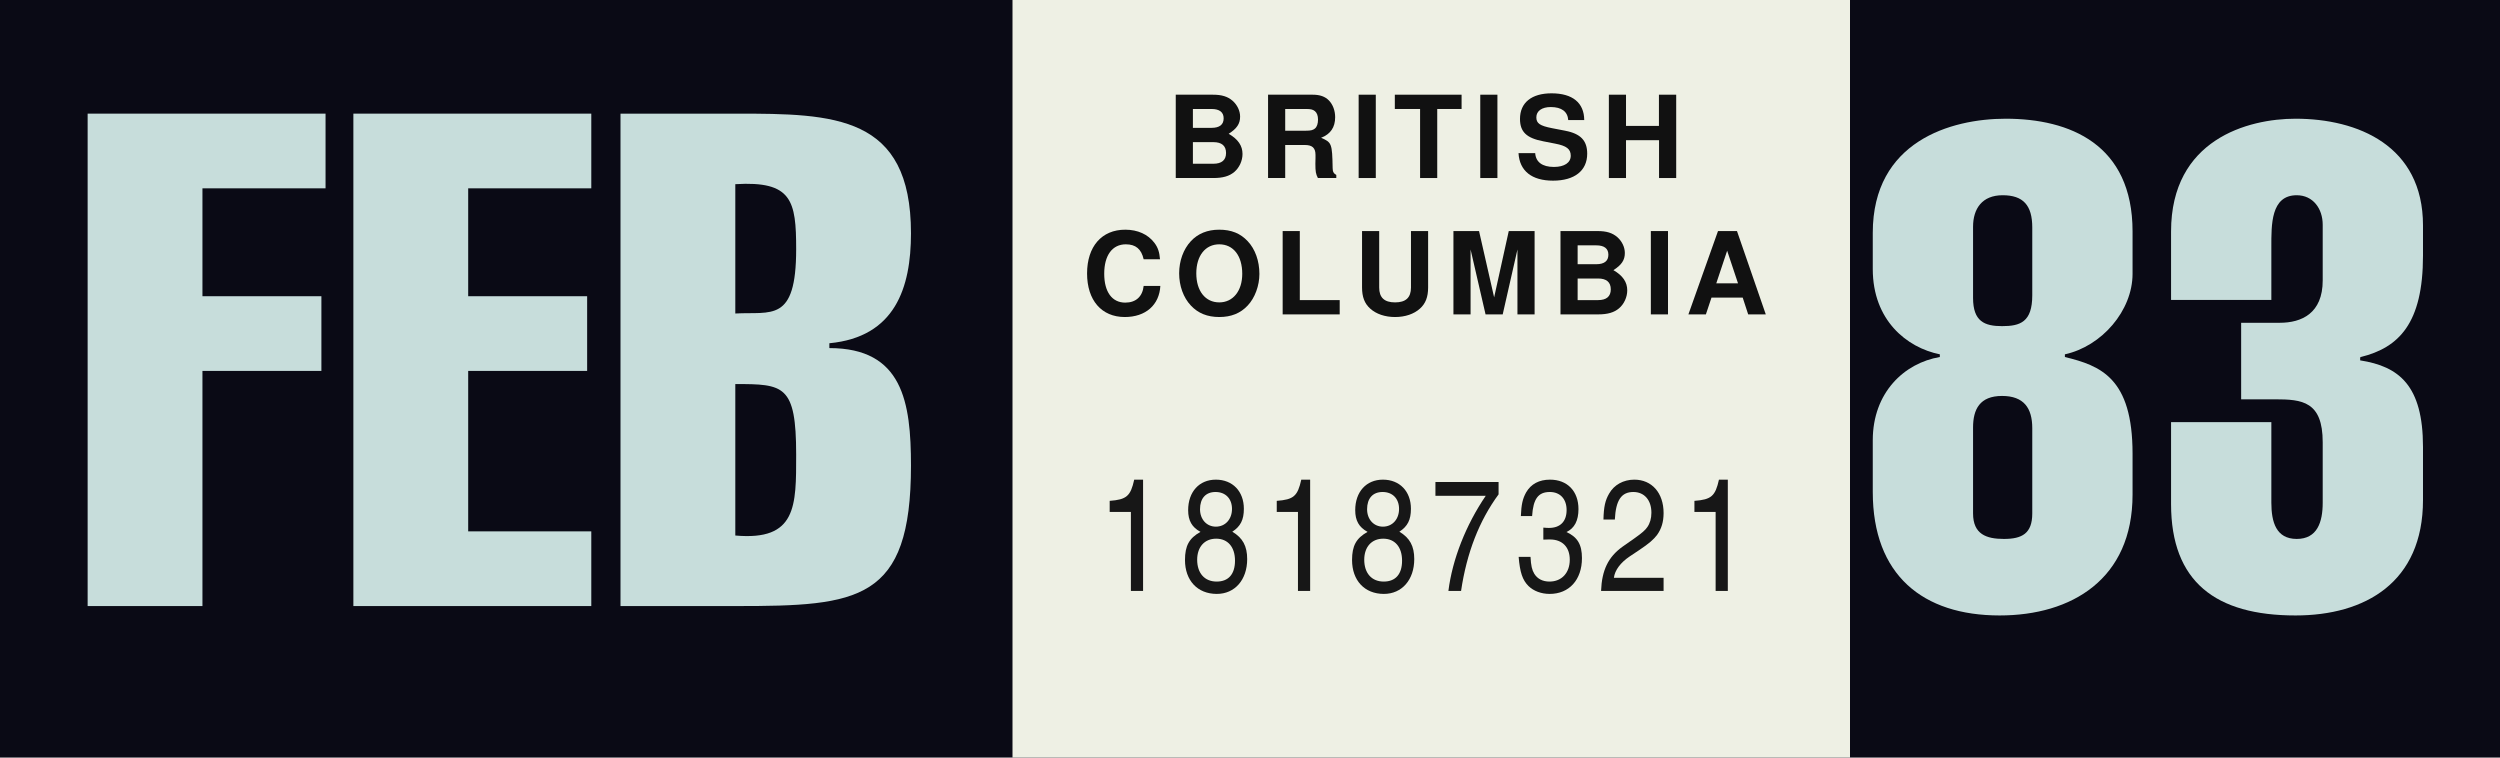
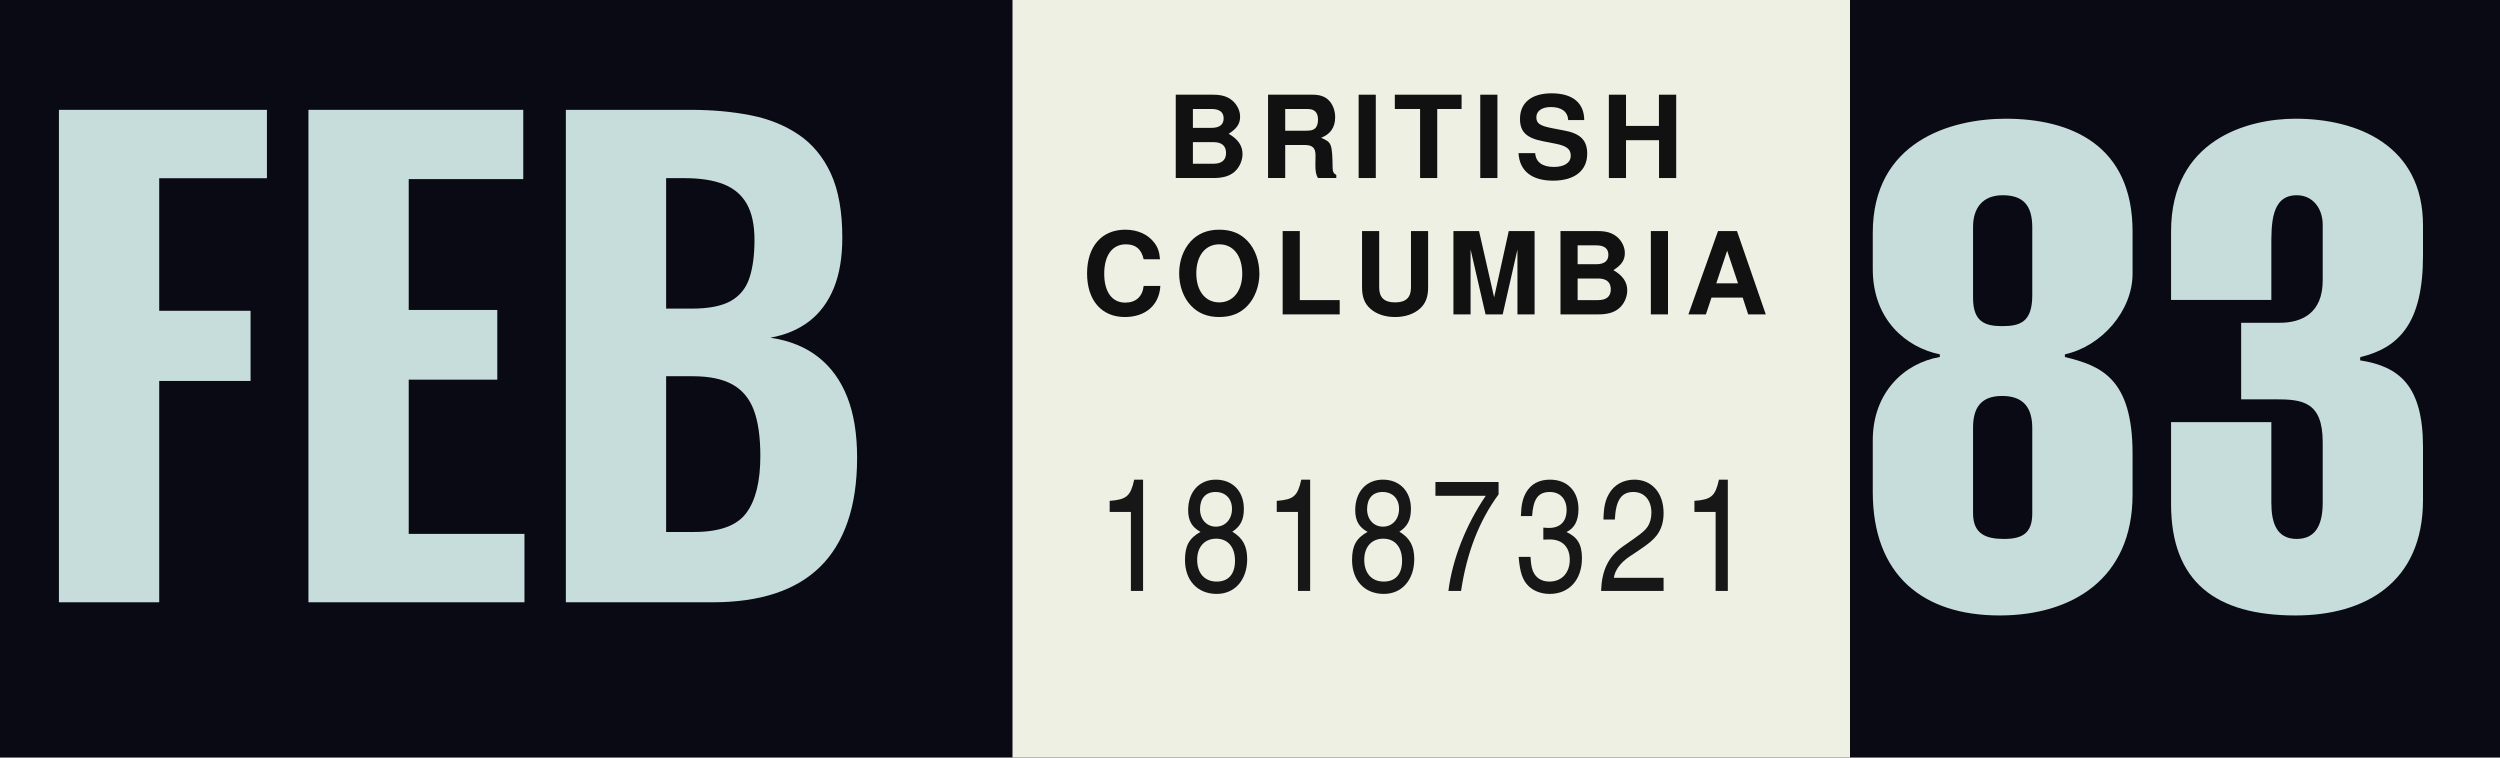
<svg xmlns="http://www.w3.org/2000/svg" viewBox="0 0 330 100" width="330" height="100">
  <g data-role="renewal-decal" data-accuracy="photograph-reviewed reconstruction; font and colour approximate" data-printing-system="split-panel" data-typography-review="1983" data-font-evidence="visual candidates; historical font identity unconfirmed" data-placement="rear">
    <rect x="0" y="0" width="330" height="100" fill="#0a0a15" />
    <rect x="133.65" y="0" width="110.55" height="100" fill="#eef0e4" data-role="decal-centre" />
-     <g data-role="decal-month" data-die="bc-decal-print-heavy-month-wide" data-fit="natural" role="img" aria-label="FEB">
-       <g transform="translate(9.742 15) scale(0.65)" fill="none" stroke="#c7dddb" stroke-width="0" stroke-linecap="square" stroke-linejoin="round">
+     <g data-role="decal-month" data-die="bc-decal-print-oswald-600" data-fit="natural" role="img" aria-label="FEB">
+       <g transform="translate(2.913 14.5) scale(0.65)" fill="none" stroke="#c7dddb" stroke-width="0" stroke-linecap="square" stroke-linejoin="round">
        <g transform="translate(0 0)" data-character="F" fill="#c7dddb" stroke="none" fill-rule="evenodd">
-           <path d="M26.124 100.0V52.247H50.281V37.079H26.124V15.169H51.124V0.0H2.809V100.0Z" />
+           <path d="M7.486 100.0V0.0H49.724V13.887H27.85V40.807H46.403V55.056H27.85V100.0Z" />
        </g>
-         <g transform="translate(53.966 0)" data-character="E" fill="#c7dddb" stroke="none" fill-rule="evenodd">
-           <path d="M51.124 100.0V84.831H26.124V52.247H50.281V37.079H26.124V15.169H51.124V0.0H2.809V100.0Z" />
+         <g transform="translate(50.669 0)" data-character="E" fill="#c7dddb" stroke="none" fill-rule="evenodd">
+           <path d="M7.486 100.0V0.0H51.11V14.063H27.85V40.639H45.836V54.791H27.85V86.113H51.357V100.0Z" />
        </g>
-         <g transform="translate(107.932 0)" data-character="B" fill="#c7dddb" stroke="none" fill-rule="evenodd">
-           <path d="M26.404 54.916C36.236 54.916 38.764 55.056 38.764 69.242C38.764 79.635 38.904 86.798 26.404 85.674ZM3.09 100.0H26.685C51.404 100.0 62.079 99.017 62.079 71.489C62.079 58.567 60.393 47.612 45.506 47.612V46.629C58.848 45.365 62.079 35.393 62.079 24.298C62.079 0.281 46.489 0.0 26.685 0.0H3.09ZM26.404 14.326C37.921 13.624 38.764 17.697 38.764 27.528C38.764 42.556 33.708 40.169 26.404 40.59Z" />
+         <g transform="translate(102.943 0)" data-character="B" fill="#c7dddb" stroke="none" fill-rule="evenodd">
+           <path d="M7.486 100.0V0.0H32.879Q39.377 0.0 44.96 1.093Q50.543 2.186 54.751 5.03Q58.959 7.873 61.293 12.918Q63.627 17.962 63.627 25.936Q63.627 32.012 61.889 36.227Q60.151 40.441 56.906 42.937Q53.661 45.432 49.014 46.27Q54.869 47.142 58.767 50.219Q62.665 53.297 64.65 58.371Q66.634 63.446 66.634 70.607Q66.634 78.096 64.715 83.648Q62.797 89.199 59.114 92.805Q55.431 96.412 49.971 98.206Q44.512 100.0 37.36 100.0ZM27.85 85.724H33.54Q41.271 85.724 44.127 81.876Q46.984 78.028 46.984 70.315Q46.984 64.505 45.657 60.974Q44.331 57.444 41.321 55.77Q38.311 54.095 33.207 54.095H27.85ZM27.85 40.368H33.012Q38.258 40.368 41.008 38.799Q43.759 37.229 44.777 34.108Q45.795 30.988 45.795 26.422Q45.795 21.841 44.23 19.095Q42.666 16.348 39.534 15.108Q36.401 13.869 31.572 13.869H27.85Z" />
        </g>
      </g>
    </g>
    <g data-role="decal-year" data-die="bc-decal-print-heavy-year-wide" data-fit="reduced" role="img" aria-label="83">
      <g transform="translate(245.85 16.91) scale(0.6309)" fill="none" stroke="#c7dddb" stroke-width="0" stroke-linecap="square" stroke-linejoin="round">
        <g transform="translate(0 0)" data-character="8" fill="#c7dddb" stroke="none" fill-rule="evenodd">
          <path d="M56.503 68.118C56.503 52.247 49.803 49.719 42.346 47.893V47.331C50.056 45.646 56.503 38.202 56.503 30.478V21.629C56.503 3.371 43.357 -1.966 29.958 -1.966C18.455 -1.966 2.149 2.809 2.149 21.91V29.494C2.149 40.169 9.228 45.927 16.18 47.331V47.893C8.722 49.157 2.149 55.337 2.149 65.309V76.124C2.149 93.539 12.64 101.966 28.694 101.966C43.736 101.966 56.503 94.382 56.503 76.685ZM23.132 62.64C23.132 58.848 24.522 56.039 29.199 56.039C33.75 56.039 35.52 58.567 35.52 62.781V80.618C35.52 84.831 33.371 85.955 29.579 85.955C25.913 85.955 23.132 84.972 23.132 80.618ZM23.132 20.646C23.132 16.854 25.028 14.045 29.326 14.045C33.624 14.045 35.52 16.152 35.52 20.787V34.972C35.52 40.59 32.992 41.433 29.199 41.433C25.534 41.433 23.132 40.449 23.132 35.534Z" />
        </g>
        <g transform="translate(61.652 0)" data-character="3" fill="#c7dddb" stroke="none" fill-rule="evenodd">
          <path d="M2.907 61.517V78.652C2.907 94.944 12.261 101.966 28.947 101.966C43.483 101.966 55.618 95.084 55.618 77.809V66.713C55.618 53.792 50.562 49.86 42.472 48.596V47.753C42.472 48.034 42.472 48.034 42.598 47.893C50.562 45.927 55.618 40.871 55.618 26.685V20.365C55.618 3.652 41.966 -1.966 28.947 -1.966C18.961 -1.966 2.907 2.388 2.907 21.629V35.955H23.89V24.86C23.89 20.225 23.764 14.045 29.199 14.045C32.612 14.045 34.635 16.854 34.635 20.225V31.882C34.635 38.764 30.211 40.73 25.66 40.73H17.57V56.742H24.649C30.337 56.742 34.635 57.163 34.635 65.73V78.371C34.635 82.444 33.497 85.955 29.199 85.955C24.902 85.955 23.89 82.444 23.89 78.371V61.517Z" />
        </g>
      </g>
    </g>
    <g data-role="decal-legend" data-die="bc-decal-print-normal" data-fit="natural" role="img" aria-label="BRITISH">
      <g transform="translate(153.962 12.5) scale(0.11)" fill="none" stroke="#111111" stroke-width="0" stroke-linecap="square" stroke-linejoin="round">
        <g transform="translate(0 0)" data-character="B" fill="#111111" stroke="none" fill-rule="evenodd">
          <path d="M11.248 100.0H56.241C67.764 100.0 75.446 97.805 81.481 92.73C87.517 87.654 91.358 79.287 91.358 71.193C91.358 61.317 86.145 53.498 74.76 46.914C84.636 40.604 88.477 34.842 88.477 26.337C88.477 19.342 85.048 12.209 79.424 7.27C73.525 2.195 66.529 0.0 55.83 0.0H11.248ZM31.824 17.147H54.184C63.786 17.147 68.724 20.988 68.724 28.395C68.724 35.94 63.786 39.781 54.184 39.781H31.824ZM31.824 56.927H56.379C66.392 56.927 71.605 61.317 71.605 69.959C71.605 78.464 66.392 82.853 56.379 82.853H31.824Z" />
        </g>
        <g transform="translate(111.04 0)" data-character="R" fill="#111111" stroke="none" fill-rule="evenodd">
          <path d="M31.55 60.357H55.144C64.06 60.357 67.901 63.923 67.901 72.154V76.269C67.764 78.875 67.764 81.344 67.764 82.853C67.764 92.318 68.313 95.199 70.782 100.0H92.867V96.296C89.712 94.513 88.477 92.455 88.477 88.066C87.929 58.573 87.38 57.202 74.623 51.715C85.871 47.325 91.495 39.232 91.495 27.023C91.495 19.067 88.752 11.797 83.951 6.859C79.424 2.195 73.114 0.0 64.609 0.0H10.974V100.0H31.55ZM31.55 43.21V17.147H56.379C62.277 17.147 64.609 17.695 67.215 19.753C69.684 21.811 70.919 25.24 70.919 29.904C70.919 34.705 69.684 38.546 67.215 40.604C64.883 42.524 62.277 43.21 56.379 43.21Z" />
        </g>
        <g transform="translate(222.08 0)" data-character="I" fill="#111111" stroke="none" fill-rule="evenodd">
          <path d="M29.218 0.0H8.642V100.0H29.218Z" />
        </g>
        <g transform="translate(272.214 0)" data-character="T" fill="#111111" stroke="none" fill-rule="evenodd">
          <path d="M52.812 17.147H82.03V0.0H1.92V17.147H32.236V100.0H52.812Z" />
        </g>
        <g transform="translate(368.027 0)" data-character="I" fill="#111111" stroke="none" fill-rule="evenodd">
          <path d="M29.218 0.0H8.642V100.0H29.218Z" />
        </g>
        <g transform="translate(418.161 0)" data-character="S" fill="#111111" stroke="none" fill-rule="evenodd">
          <path d="M83.265 30.453C83.128 9.739 69.273 -1.646 44.033 -1.646C20.027 -1.646 6.173 9.602 6.173 29.081C6.173 44.582 13.992 52.126 34.294 55.967L48.285 58.711C62.003 61.317 67.078 65.158 67.078 73.251C67.078 81.619 59.396 86.694 46.914 86.694C32.922 86.694 25.103 80.796 24.417 70.096H4.39C5.624 91.495 20.302 103.155 45.816 103.155C71.605 103.155 86.831 91.221 86.831 70.782C86.831 55.007 78.875 46.776 60.357 43.21L44.719 40.192C30.041 37.311 25.789 34.431 25.789 27.16C25.789 19.616 32.373 14.815 43.073 14.815C56.104 14.815 63.374 20.302 64.06 30.453Z" />
        </g>
        <g transform="translate(521.656 0)" data-character="H" fill="#111111" stroke="none" fill-rule="evenodd">
          <path d="M69.547 54.595V100.0H90.123V0.0H69.41V37.449H29.904V0.0H9.328V100.0H29.904V54.595Z" />
        </g>
      </g>
    </g>
    <g data-role="decal-legend" data-die="bc-decal-print-normal" data-fit="natural" role="img" aria-label="COLUMBIA">
      <g transform="translate(142.83 30.5) scale(0.11)" fill="none" stroke="#111111" stroke-width="0" stroke-linecap="square" stroke-linejoin="round">
        <g transform="translate(0 0)" data-character="C" fill="#111111" stroke="none" fill-rule="evenodd">
          <path d="M93.553 33.882C92.867 25.24 91.084 19.753 86.831 14.129C79.15 3.978 66.804 -1.646 51.852 -1.646C23.594 -1.646 6.036 18.519 6.036 50.892C6.036 83.128 23.457 103.155 51.303 103.155C76.269 103.155 92.73 88.752 93.964 65.844H73.937C72.565 78.601 64.609 85.871 51.852 85.871C35.94 85.871 26.612 72.977 26.612 51.166C26.612 29.081 36.351 15.912 52.538 15.912C64.472 15.912 71.193 21.674 73.937 33.882Z" />
        </g>
        <g transform="translate(111.04 0)" data-character="O" fill="#111111" stroke="none" fill-rule="evenodd">
          <path d="M53.498 -1.646C39.506 -1.646 27.984 3.018 19.479 12.209C10.562 21.811 5.487 35.802 5.487 50.754C5.487 65.706 10.562 79.835 19.479 89.3C28.121 98.628 39.369 103.155 53.635 103.155C67.901 103.155 79.15 98.628 87.791 89.3C96.433 80.11 101.783 65.569 101.783 51.44C101.783 35.802 96.708 21.674 87.791 12.209C79.012 2.743 68.038 -1.646 53.498 -1.646ZM53.635 15.912C70.508 15.912 81.207 29.63 81.207 51.303C81.207 71.879 70.096 85.597 53.635 85.597C36.9 85.597 26.063 71.879 26.063 50.754C26.063 29.63 36.9 15.912 53.635 15.912Z" />
        </g>
        <g transform="translate(229.762 0)" data-character="L" fill="#111111" stroke="none" fill-rule="evenodd">
          <path d="M31.55 0.0H10.974V100.0H79.424V82.853H31.55Z" />
        </g>
        <g transform="translate(325.575 0)" data-character="U" fill="#111111" stroke="none" fill-rule="evenodd">
          <path d="M69.136 0.0V67.764C69.136 79.835 62.963 85.597 50.069 85.597C37.174 85.597 31.001 79.835 31.001 67.764V0.0H10.425V67.764C10.425 79.012 13.443 86.968 20.165 93.004C27.435 99.588 37.997 103.155 50.069 103.155C62.14 103.155 72.702 99.588 79.973 93.004C86.694 86.968 89.712 79.012 89.712 67.764V0.0Z" />
        </g>
        <g transform="translate(436.615 0)" data-character="M" fill="#111111" stroke="none" fill-rule="evenodd">
          <path d="M29.63 22.085 47.599 100.0H68.176L85.871 22.085V100.0H106.447V0.0H75.446L57.888 79.561L39.781 0.0H9.053V100.0H29.63Z" />
        </g>
        <g transform="translate(562.881 0)" data-character="B" fill="#111111" stroke="none" fill-rule="evenodd">
          <path d="M11.248 100.0H56.241C67.764 100.0 75.446 97.805 81.481 92.73C87.517 87.654 91.358 79.287 91.358 71.193C91.358 61.317 86.145 53.498 74.76 46.914C84.636 40.604 88.477 34.842 88.477 26.337C88.477 19.342 85.048 12.209 79.424 7.27C73.525 2.195 66.529 0.0 55.83 0.0H11.248ZM31.824 17.147H54.184C63.786 17.147 68.724 20.988 68.724 28.395C68.724 35.94 63.786 39.781 54.184 39.781H31.824ZM31.824 56.927H56.379C66.392 56.927 71.605 61.317 71.605 69.959C71.605 78.464 66.392 82.853 56.379 82.853H31.824Z" />
        </g>
        <g transform="translate(673.921 0)" data-character="I" fill="#111111" stroke="none" fill-rule="evenodd">
          <path d="M29.218 0.0H8.642V100.0H29.218Z" />
        </g>
        <g transform="translate(724.055 0)" data-character="A" fill="#111111" stroke="none" fill-rule="evenodd">
          <path d="M68.724 79.835 75.309 100.0H96.433L61.866 0.0H39.095L3.567 100.0H24.554L31.276 79.835ZM63.1 62.689H37.037L50.069 23.594Z" />
        </g>
      </g>
    </g>
    <g data-role="decal-serial" data-die="bc-decal-print-control" data-fit="natural" role="img" aria-label="18187321">
      <g transform="translate(144.744 63) scale(0.15)" fill="none" stroke="#171717" stroke-width="0" stroke-linecap="square" stroke-linejoin="round">
        <g transform="translate(0 0)" data-character="1" fill="#171717" stroke="none" fill-rule="evenodd">
          <path d="M40.947 2.089H33.148C29.944 16.574 26.462 19.638 11.56 20.752V30.501H30.223V100.0H40.947Z" />
        </g>
        <g transform="translate(73.51 0)" data-character="8" fill="#171717" stroke="none" fill-rule="evenodd">
          <path d="M17.967 48.05C7.939 53.621 4.318 60.306 4.318 72.841C4.318 90.808 15.32 102.646 32.312 102.646C48.189 102.646 59.053 90.251 59.053 72.006C59.053 60.585 55.153 53.343 45.961 47.911C53.203 43.175 56.128 37.465 56.128 27.716C56.128 12.396 46.24 2.089 31.476 2.089C16.852 2.089 7.103 12.813 7.103 28.969C7.103 38.162 10.446 44.011 17.967 48.05ZM31.755 54.039C42.061 54.039 48.329 61.421 48.329 73.398C48.329 85.237 42.618 91.783 32.173 91.783C21.588 91.783 15.042 84.401 15.042 72.563C15.042 61.281 21.588 54.039 31.755 54.039ZM31.198 12.953C39.972 12.953 45.682 18.802 45.682 27.855C45.682 36.908 39.833 43.454 31.476 43.454C23.398 43.454 17.549 37.047 17.549 28.134C17.549 18.524 22.563 12.953 31.198 12.953Z" />
        </g>
        <g transform="translate(147.02 0)" data-character="1" fill="#171717" stroke="none" fill-rule="evenodd">
          <path d="M40.947 2.089H33.148C29.944 16.574 26.462 19.638 11.56 20.752V30.501H30.223V100.0H40.947Z" />
        </g>
        <g transform="translate(220.53 0)" data-character="8" fill="#171717" stroke="none" fill-rule="evenodd">
          <path d="M17.967 48.05C7.939 53.621 4.318 60.306 4.318 72.841C4.318 90.808 15.32 102.646 32.312 102.646C48.189 102.646 59.053 90.251 59.053 72.006C59.053 60.585 55.153 53.343 45.961 47.911C53.203 43.175 56.128 37.465 56.128 27.716C56.128 12.396 46.24 2.089 31.476 2.089C16.852 2.089 7.103 12.813 7.103 28.969C7.103 38.162 10.446 44.011 17.967 48.05ZM31.755 54.039C42.061 54.039 48.329 61.421 48.329 73.398C48.329 85.237 42.618 91.783 32.173 91.783C21.588 91.783 15.042 84.401 15.042 72.563C15.042 61.281 21.588 54.039 31.755 54.039ZM31.198 12.953C39.972 12.953 45.682 18.802 45.682 27.855C45.682 36.908 39.833 43.454 31.476 43.454C23.398 43.454 17.549 37.047 17.549 28.134C17.549 18.524 22.563 12.953 31.198 12.953Z" />
        </g>
        <g transform="translate(294.04 0)" data-character="7" fill="#171717" stroke="none" fill-rule="evenodd">
          <path d="M4.178 16.295H48.468C30.919 42.061 19.081 72.284 15.599 100.0H26.741C31.755 66.295 42.758 38.162 59.749 15.042V4.178H4.178Z" />
        </g>
        <g transform="translate(367.55 0)" data-character="3" fill="#171717" stroke="none" fill-rule="evenodd">
          <path d="M25.627 54.875C27.437 54.875 27.994 54.875 30.084 54.735H31.476C42.34 54.735 48.886 61.421 48.886 72.563C48.886 84.123 41.783 91.783 31.058 91.783C25.07 91.783 20.474 89.415 17.688 84.958C15.599 81.476 14.763 77.855 14.345 70.056H3.9C5.014 83.565 7.242 90.39 12.535 95.682C17.131 100.139 23.816 102.646 31.198 102.646C48.329 102.646 59.61 90.251 59.61 71.17C59.61 59.192 55.71 52.646 45.961 48.189C53.064 44.847 56.546 38.162 56.546 27.994C56.546 12.256 46.797 2.089 31.476 2.089C22.006 2.089 14.763 5.85 10.446 13.37C7.382 18.942 6.267 23.955 5.85 34.123H15.738C16.713 18.942 21.17 12.953 31.337 12.953C40.39 12.953 46.1 19.081 46.1 28.83C46.1 38.858 40.529 44.568 30.641 44.568C29.387 44.568 28.412 44.568 25.627 44.29Z" />
        </g>
        <g transform="translate(441.06 0)" data-character="2" fill="#171717" stroke="none" fill-rule="evenodd">
          <path d="M15.042 37.187C15.877 20.195 20.752 12.953 31.337 12.953C40.947 12.953 47.214 20.056 47.214 31.198C47.214 36.212 45.961 40.529 43.593 43.872C41.783 46.518 39.136 48.886 32.451 53.621L21.727 61.142C9.192 70.195 3.621 81.755 2.925 100.0H57.939V88.44H14.206C15.042 81.755 20.056 75.07 28.134 69.638L36.49 64.067C45.265 58.217 49.164 54.735 52.228 50.696C56.128 45.265 57.939 39.136 57.939 31.476C57.939 13.788 47.632 2.089 32.173 2.089C22.563 2.089 14.345 6.685 10.028 14.345C6.546 20.334 5.292 25.905 5.014 37.187Z" />
        </g>
        <g transform="translate(514.57 0)" data-character="1" fill="#171717" stroke="none" fill-rule="evenodd">
          <path d="M40.947 2.089H33.148C29.944 16.574 26.462 19.638 11.56 20.752V30.501H30.223V100.0H40.947Z" />
        </g>
      </g>
    </g>
  </g>
</svg>
